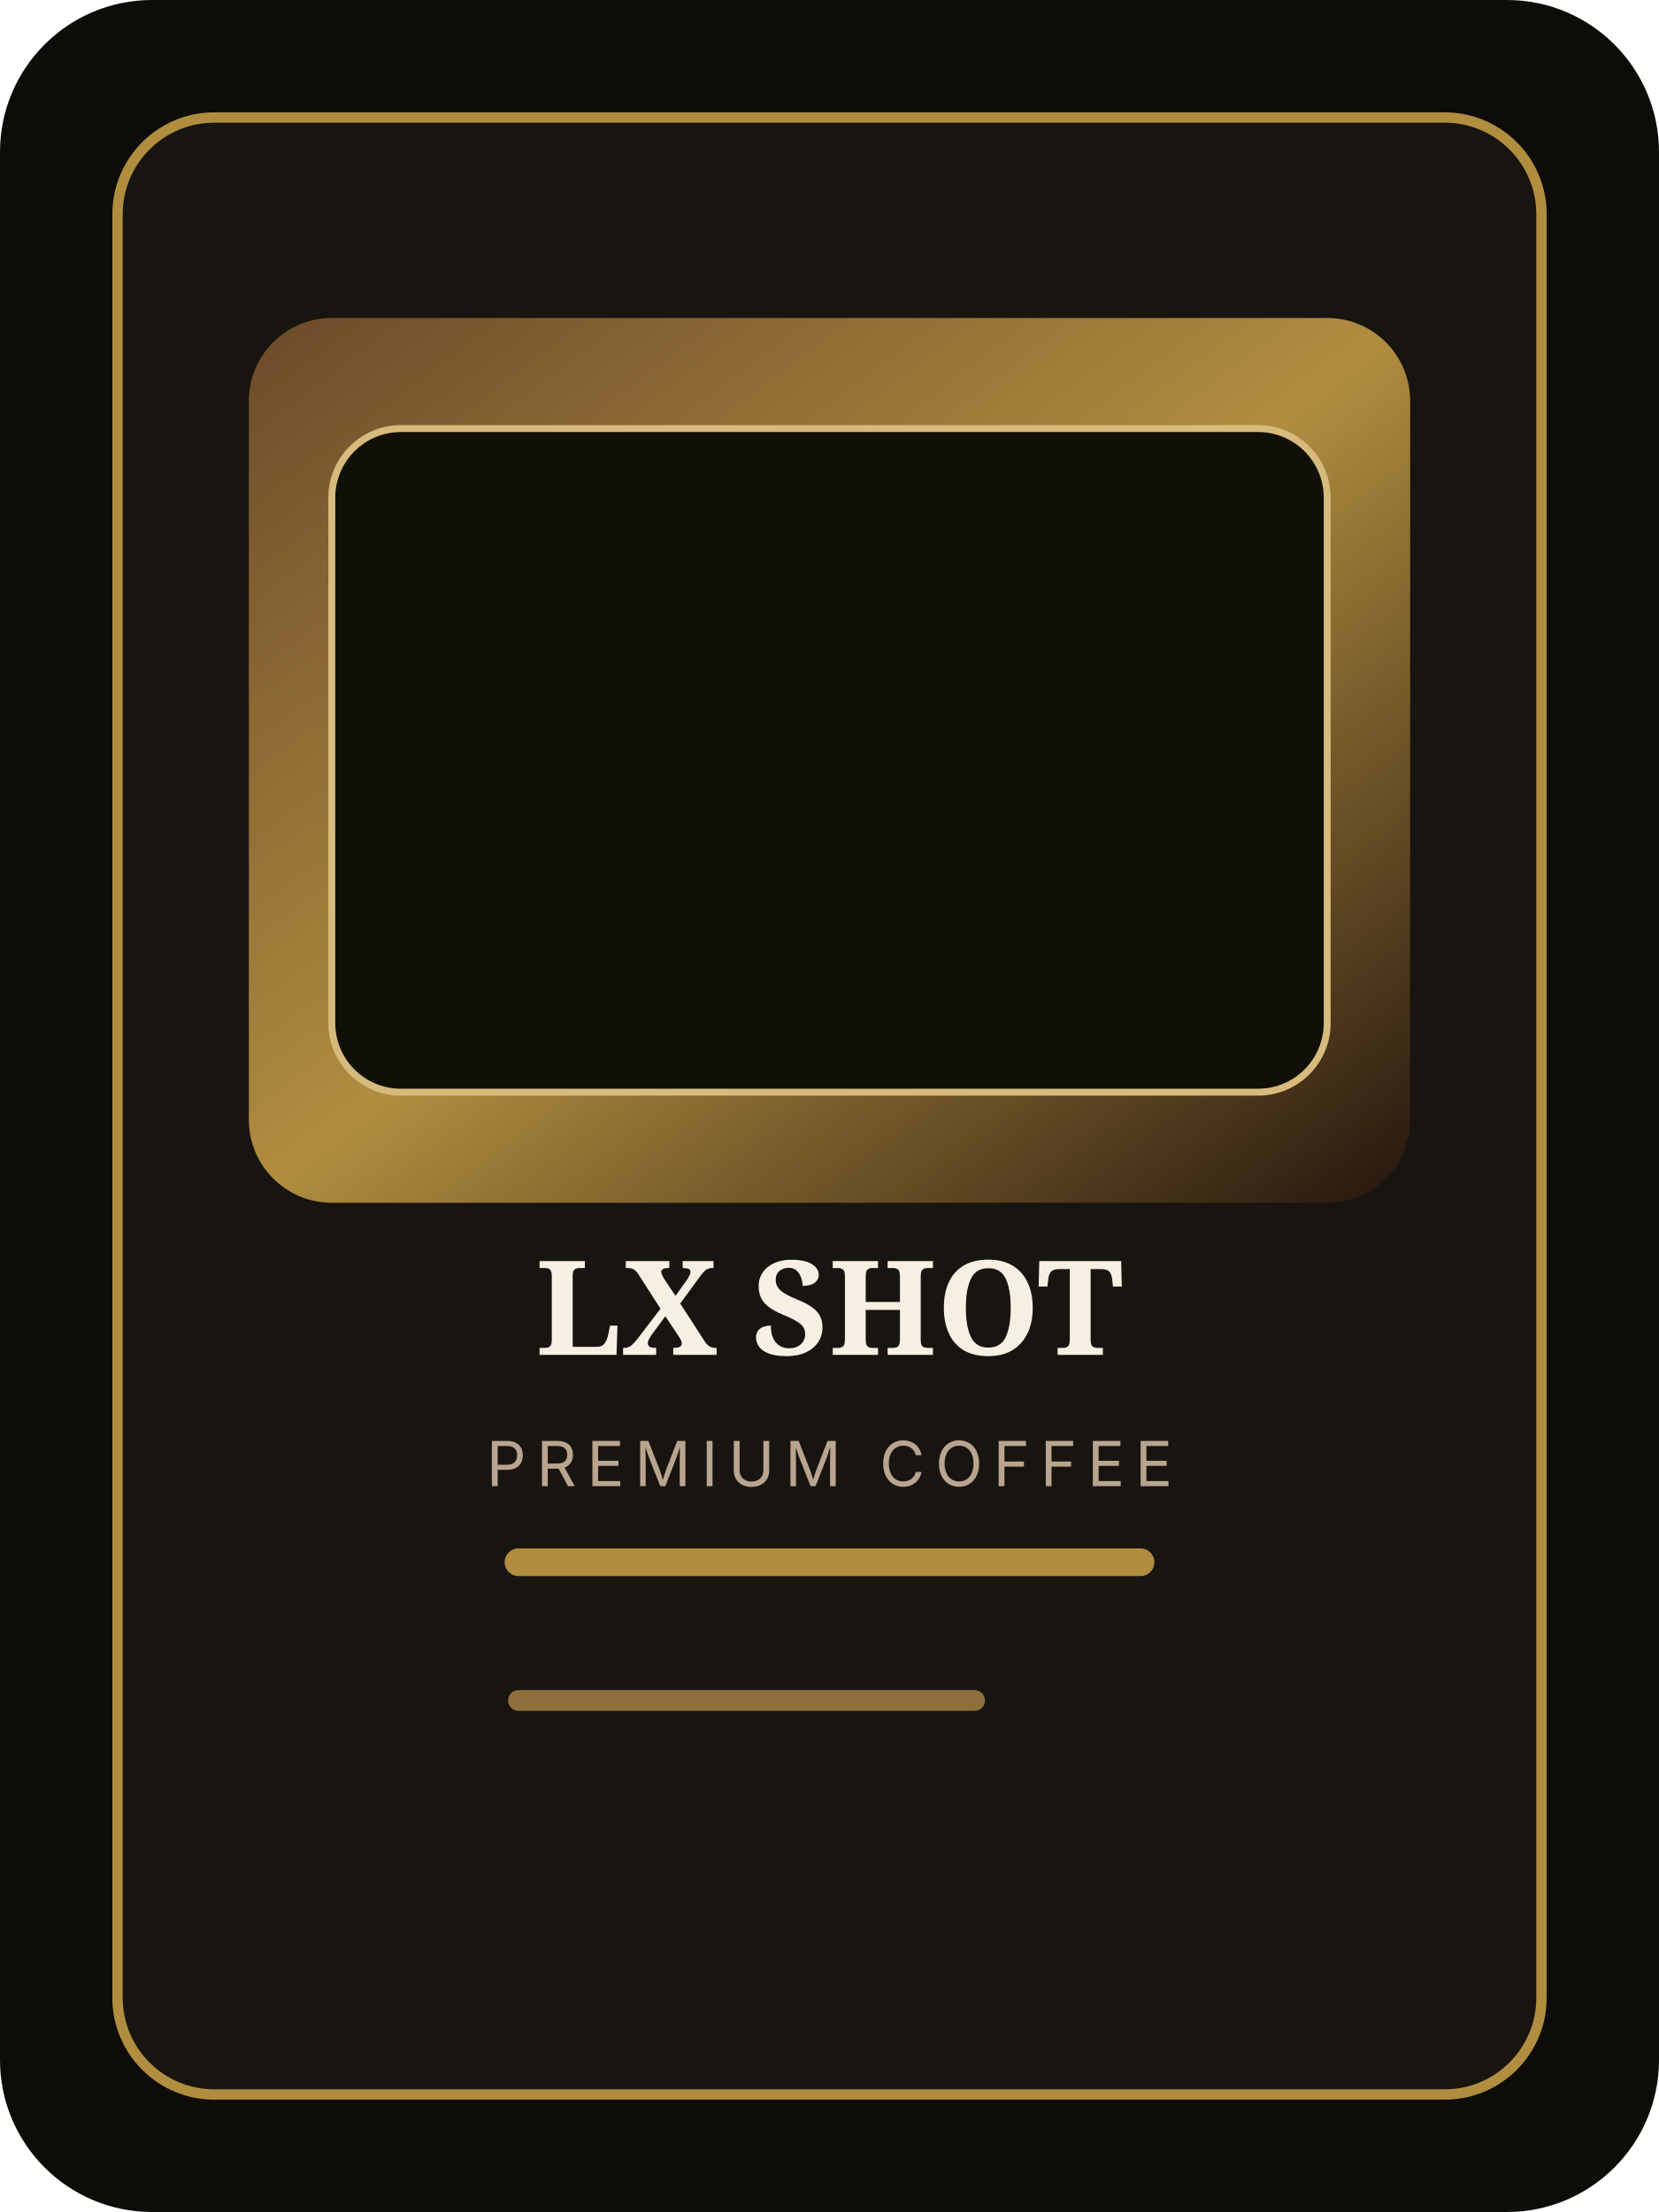
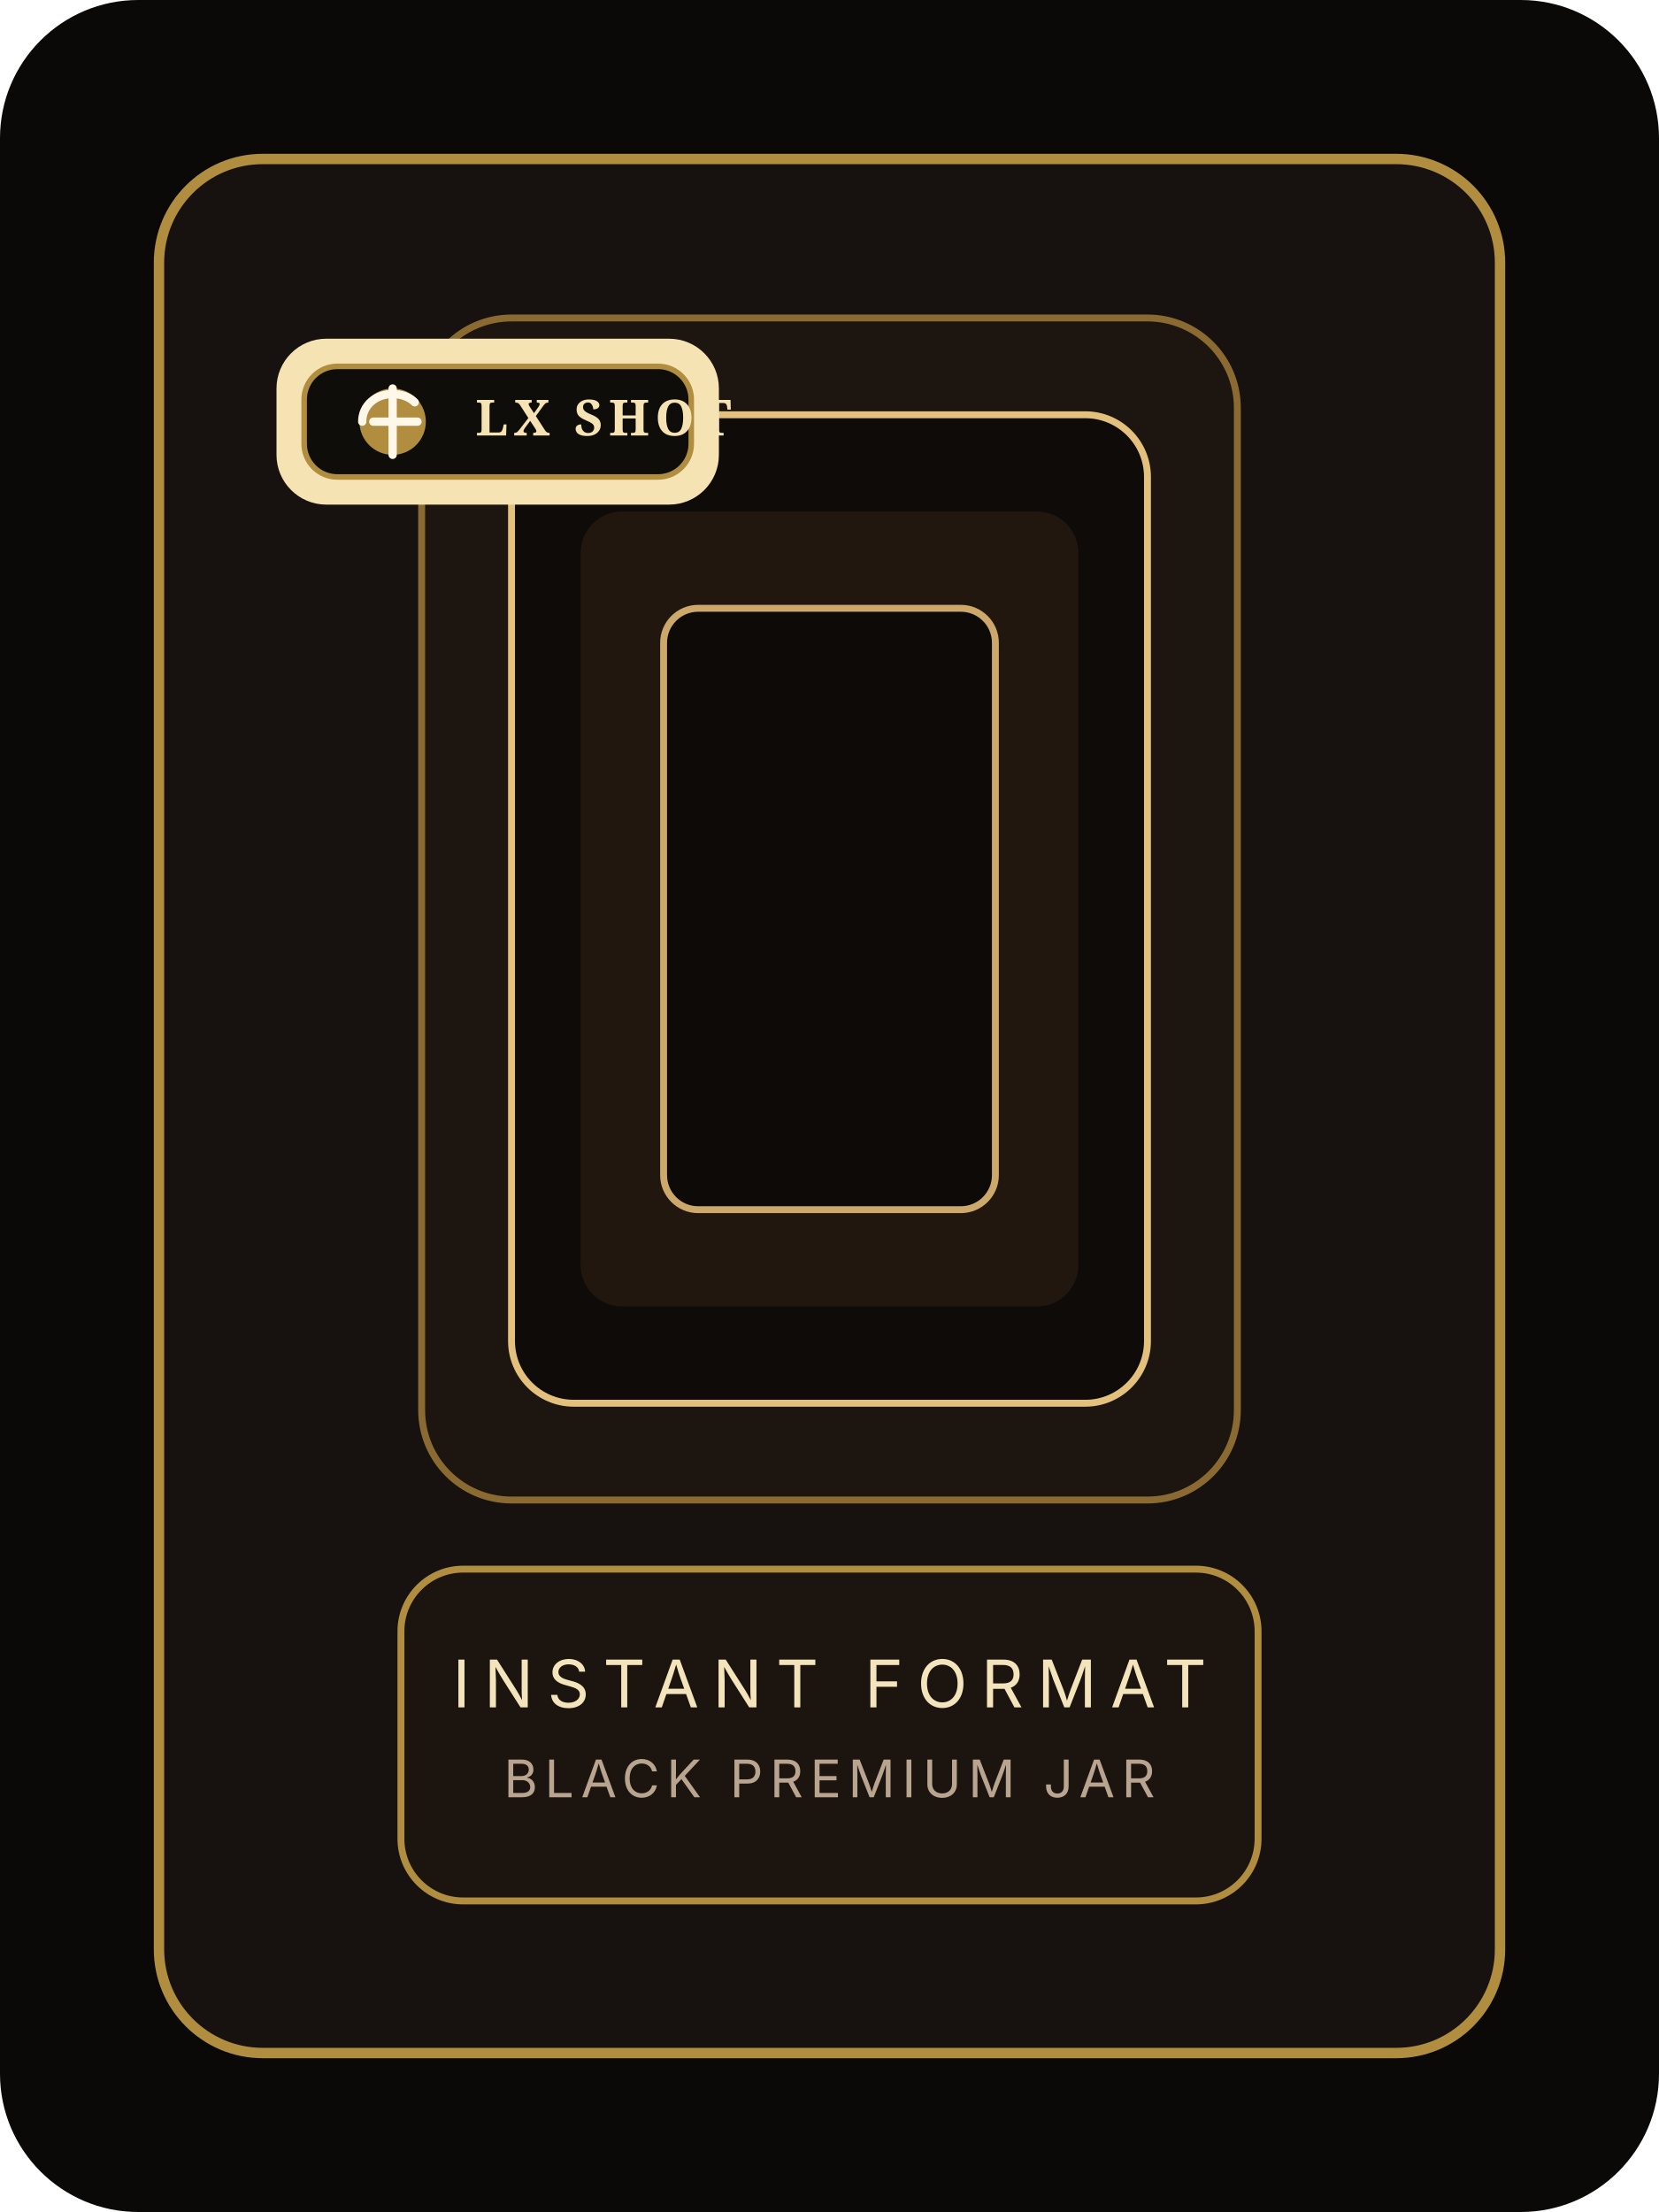
- <svg xmlns="http://www.w3.org/2000/svg" viewBox="0 0 480 640" role="img" aria-label="LX SHOT premium coffee packaging">
-   <rect width="480" height="640" rx="44" fill="#0e0c09" />
-   <rect x="34" y="34" width="412" height="572" rx="28" fill="#181410" stroke="#b08d3f" stroke-width="3" />
-   <rect x="72" y="92" width="336" height="256" rx="24" fill="url(#g)" />
-   <rect x="96" y="124" width="288" height="192" rx="20" fill="#111008" stroke="#d7bb7c" stroke-width="2" />
-   <path d="M150 452h180" stroke="#b08d3f" stroke-width="8" stroke-linecap="round" />
-   <path d="M150 492h132" stroke="#8d6f3c" stroke-width="6" stroke-linecap="round" />
-   <text x="240" y="392" text-anchor="middle" font-family="Georgia, serif" font-size="38" font-weight="700" fill="#f7efe2">LX SHOT</text>
-   <text x="240" y="430" text-anchor="middle" font-family="Inter, Arial, sans-serif" font-size="18" letter-spacing="3" fill="#b9a58f">PREMIUM COFFEE</text>
-   <defs>
-     <linearGradient id="g" x1="0" y1="0" x2="1" y2="1">
-       <stop offset="0%" stop-color="#6c4a2a" />
-       <stop offset="50%" stop-color="#b08d3f" />
-       <stop offset="100%" stop-color="#25160d" />
-     </linearGradient>
-   </defs>
+ <svg xmlns="http://www.w3.org/2000/svg" viewBox="0 0 480 640" role="img" aria-label="LX SHOT instant coffee jar">
+   <rect width="480" height="640" rx="40" fill="#0a0908" />
+   <rect x="46" y="46" width="388" height="548" rx="30" fill="#17120f" stroke="#b08d3f" stroke-width="3" />
+   <rect x="122" y="92" width="236" height="342" rx="26" fill="#1d150f" stroke="#8a6a31" stroke-width="2" />
+   <rect x="148" y="120" width="184" height="286" rx="18" fill="#0f0b08" stroke="#e3c07c" stroke-width="2" />
+   <rect x="168" y="148" width="144" height="230" rx="12" fill="#22170f" />
+   <rect x="192" y="176" width="96" height="174" rx="10" fill="#0d0a07" stroke="#cda86b" stroke-width="2" />
+   <rect x="116" y="454" width="248" height="96" rx="18" fill="#1b140f" stroke="#b08d3f" stroke-width="2" />
+   <text x="240" y="494" text-anchor="middle" font-family="Inter, Arial, sans-serif" font-size="19" letter-spacing="4" fill="#f4e4bc">INSTANT FORMAT</text>
+   <text x="240" y="520" text-anchor="middle" font-family="Inter, Arial, sans-serif" font-size="15" letter-spacing="2" fill="#b9a58f">BLACK PREMIUM JAR</text>
+   <g transform="translate(80 98) scale(0.8)">
+     <rect x="0" y="0" width="160" height="60" rx="18" fill="#f5e3b3" />
+     <rect x="10" y="10" width="140" height="40" rx="12" fill="#0f0d09" stroke="#b08d3f" stroke-width="2" />
+     <circle cx="42" cy="30" r="12" fill="#b08d3f" />
+     <path d="M31 30c0-6 5-10 11-10 3 0 6 1 8 3" stroke="#fff8e8" stroke-width="3" fill="none" stroke-linecap="round" />
+     <path d="M35 30h16" stroke="#fff8e8" stroke-width="3" stroke-linecap="round" />
+     <path d="M42 18v24" stroke="#fff8e8" stroke-width="3" stroke-linecap="round" />
+     <text x="72" y="35" font-family="Georgia, serif" font-size="18" font-weight="700" letter-spacing="2" fill="#f5e3b3">LX SHOT</text>
+   </g>
</svg>
